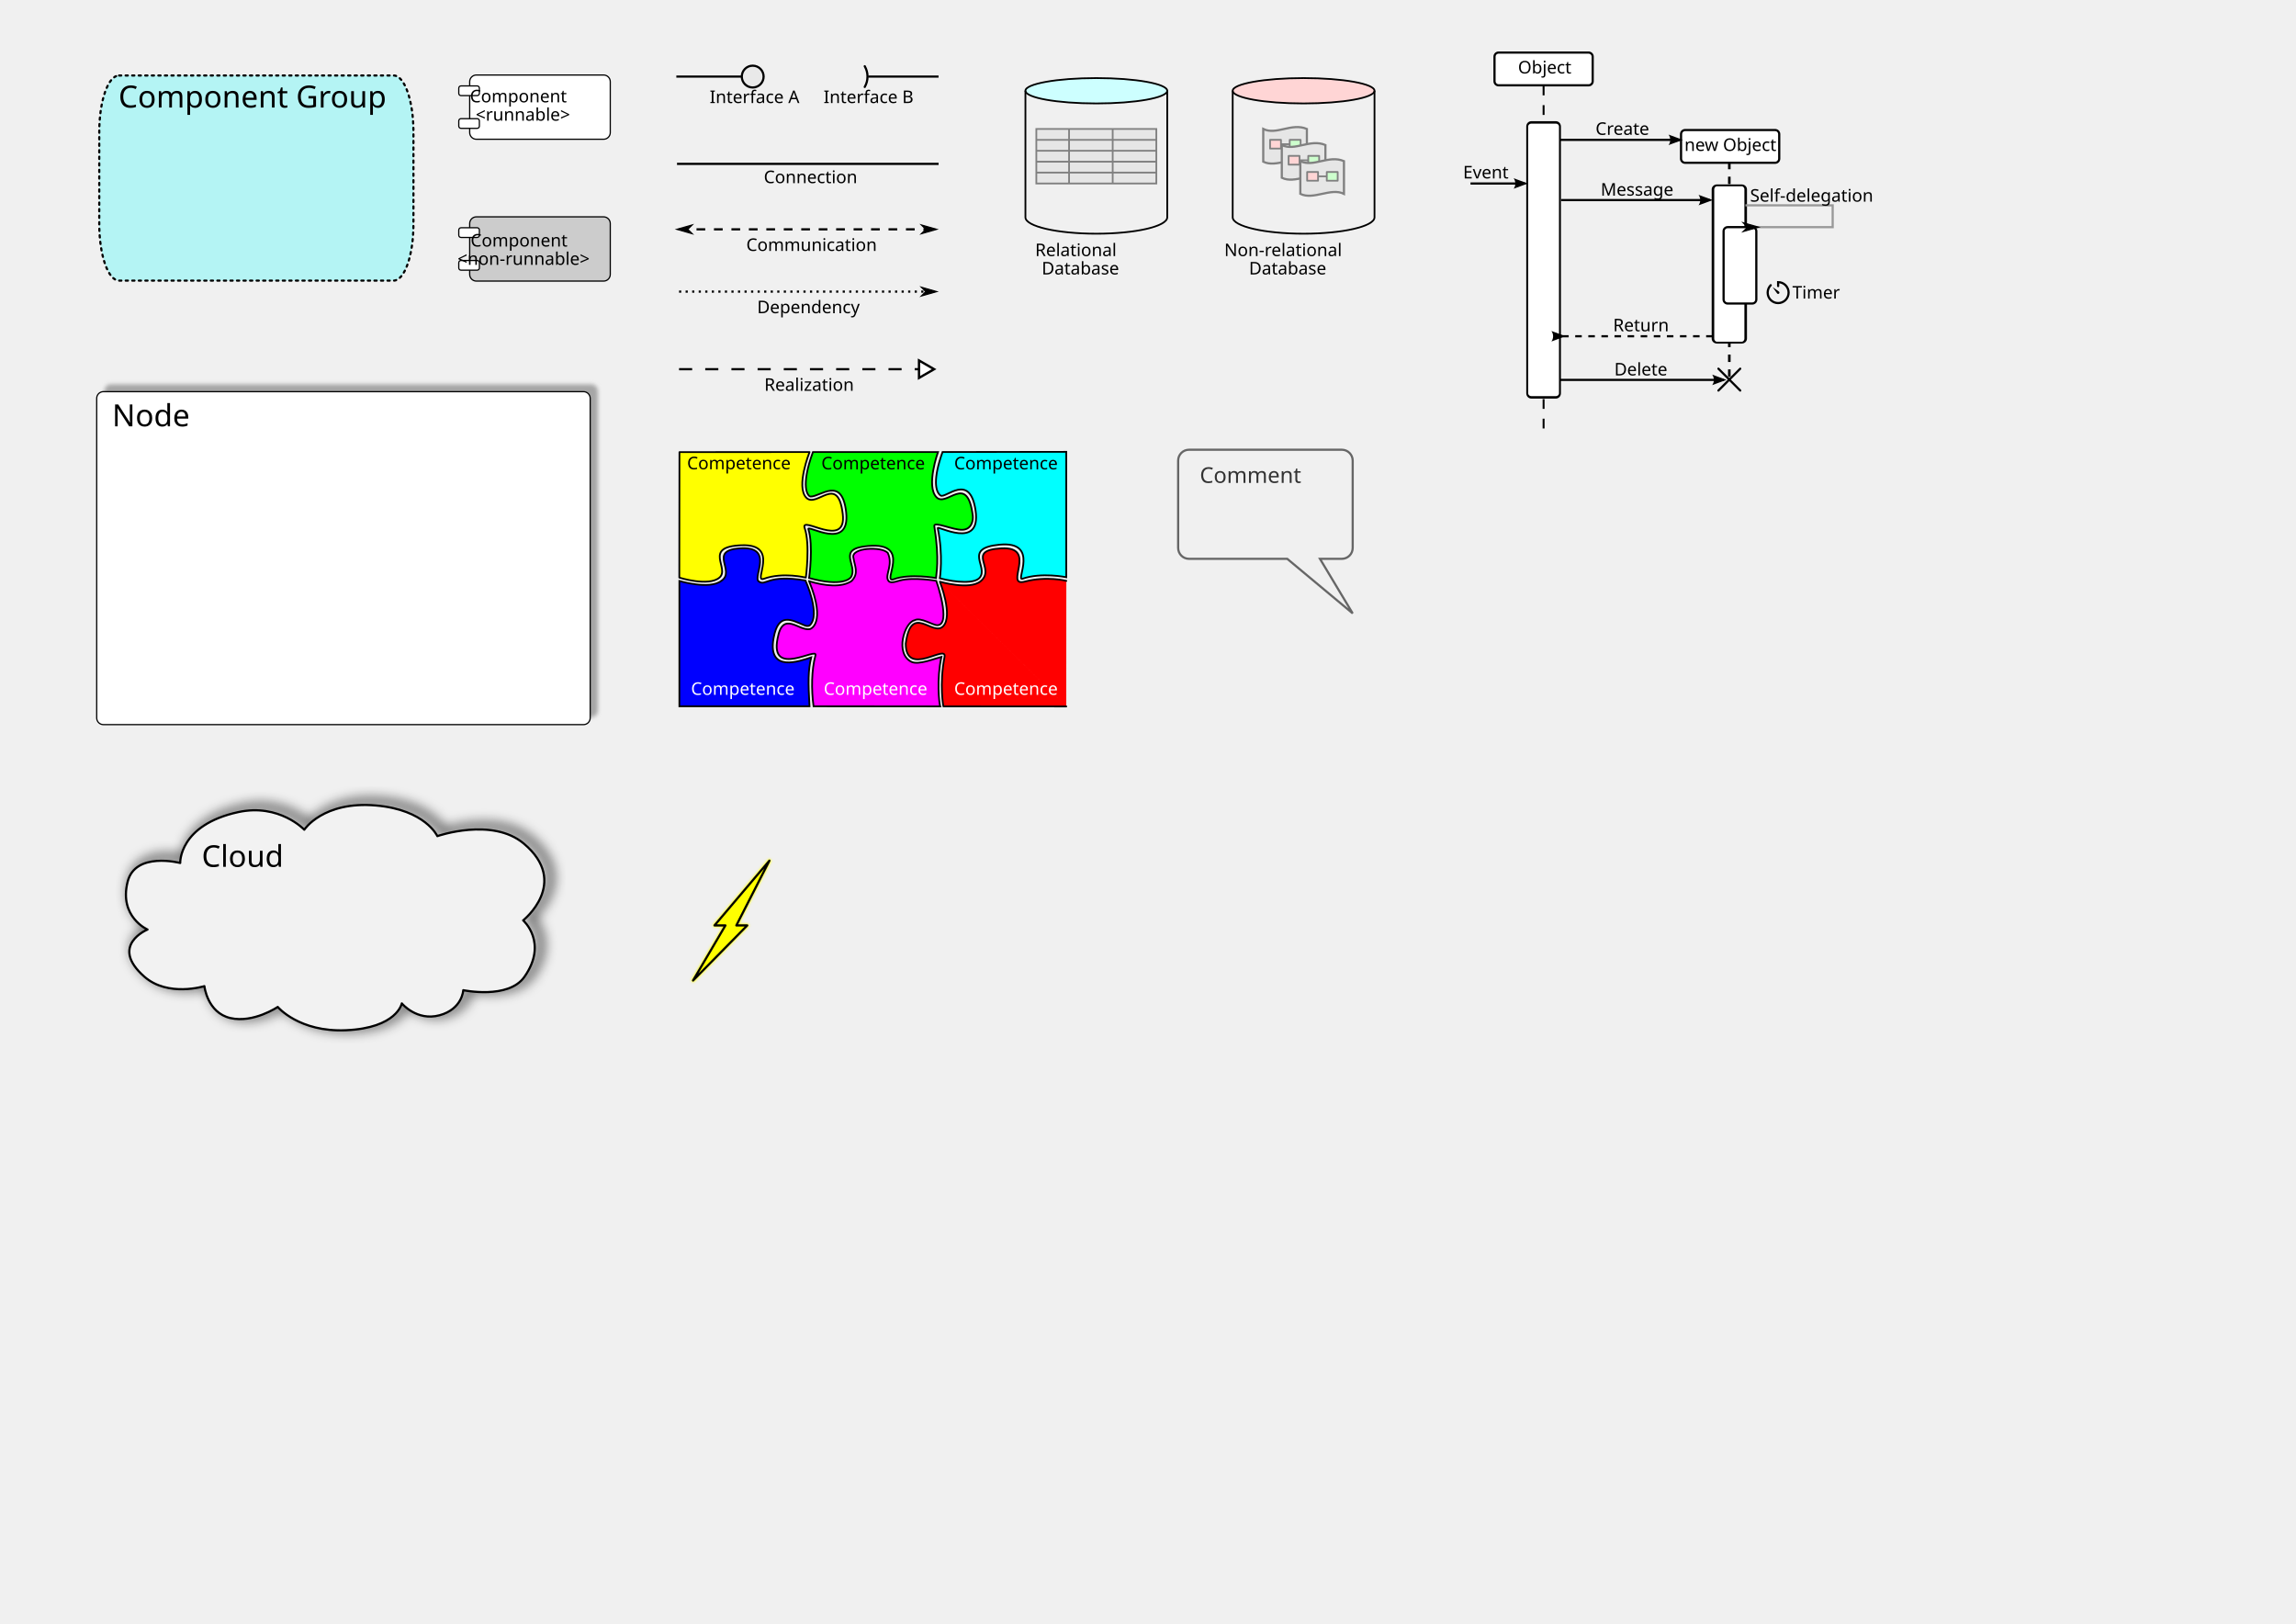
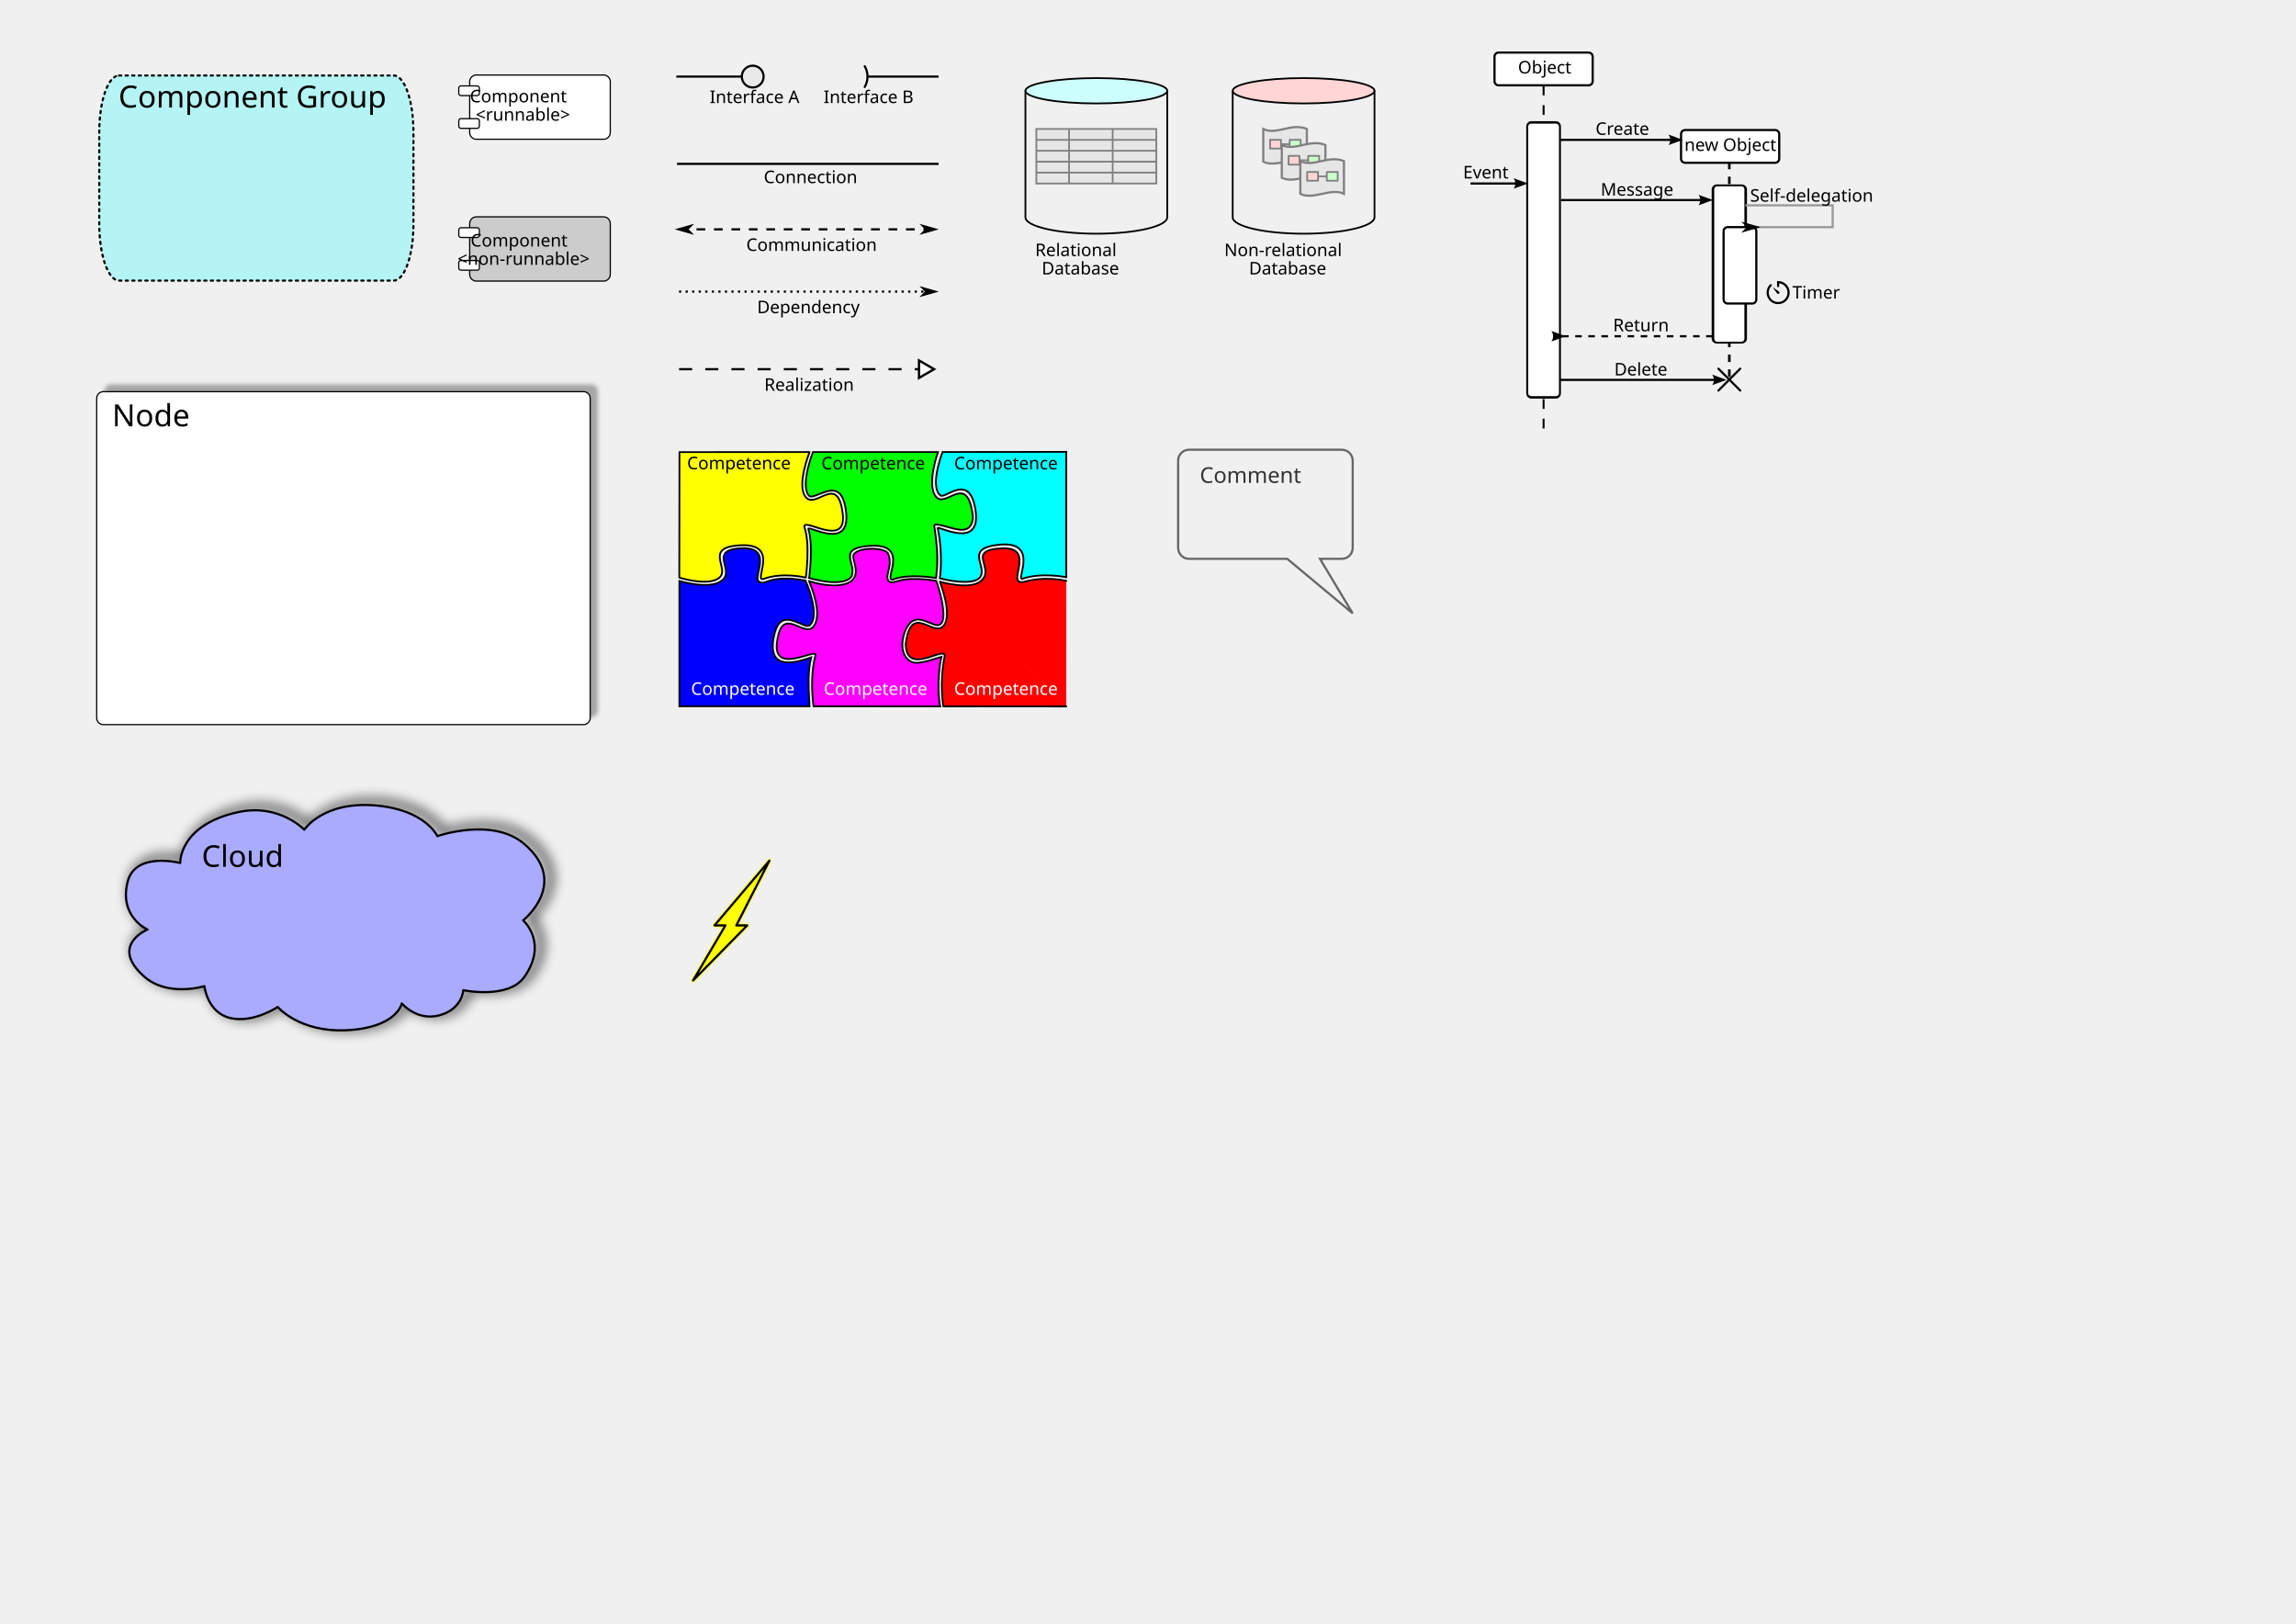
<svg xmlns="http://www.w3.org/2000/svg" width="1052.362" height="744.094" id="svg2" version="1.1">
  <defs id="defs4">
    <marker orient="auto" refY="0.0" refX="0.0" id="EmptyTriangleOutL" style="overflow:visible">
      <path id="path4301" d="M 5.77,0.0 L -2.88,5.0 L -2.88,-5.0 L 5.77,0.0 z " style="fill-rule:evenodd;fill:#FFFFFF;stroke:#000000;stroke-width:1.0pt" transform="scale(0.8) translate(-6,0)" />
    </marker>
    <marker orient="auto" refY="0.0" refX="0.0" id="Arrow2Mstart" style="overflow:visible">
      <path id="path4117" style="fill-rule:evenodd;stroke-width:0.625;stroke-linejoin:round" d="M 8.719,4.034 L -2.207,0.016 L 8.719,-4.002 C 6.973,-1.63 6.983,1.616 8.719,4.034 z " transform="scale(0.6) translate(0,0)" />
    </marker>
    <marker orient="auto" refY="0.0" refX="0.0" id="Arrow2Lstart" style="overflow:visible">
      <path id="path4111" style="fill-rule:evenodd;stroke-width:0.625;stroke-linejoin:round" d="M 8.719,4.034 L -2.207,0.016 L 8.719,-4.002 C 6.973,-1.63 6.983,1.616 8.719,4.034 z " transform="scale(1.1) translate(1,0)" />
    </marker>
    <marker orient="auto" refY="0.0" refX="0.0" id="TriangleOutM" style="overflow:visible">
      <path id="path4238" d="M 5.77,0.0 L -2.88,5.0 L -2.88,-5.0 L 5.77,0.0 z " style="fill-rule:evenodd;stroke:#000000;stroke-width:1.0pt" transform="scale(0.4)" />
    </marker>
    <marker orient="auto" refY="0.0" refX="0.0" id="TriangleOutL" style="overflow:visible">
      <path id="path4235" d="M 5.77,0.0 L -2.88,5.0 L -2.88,-5.0 L 5.77,0.0 z " style="fill-rule:evenodd;stroke:#000000;stroke-width:1.0pt" transform="scale(0.8)" />
    </marker>
    <marker orient="auto" refY="0.0" refX="0.0" id="Arrow2Mend" style="overflow:visible;">
      <path id="path4120" style="fill-rule:evenodd;stroke-width:0.625;stroke-linejoin:round;" d="M 8.719,4.034 L -2.207,0.016 L 8.719,-4.002 C 6.973,-1.63 6.983,1.616 8.719,4.034 z " transform="scale(0.6) rotate(180) translate(0,0)" />
    </marker>
    <marker orient="auto" refY="0.0" refX="0.0" id="Arrow2Lend" style="overflow:visible;">
      <path id="path4114" style="fill-rule:evenodd;stroke-width:0.625;stroke-linejoin:round;" d="M 8.719,4.034 L -2.207,0.016 L 8.719,-4.002 C 6.973,-1.63 6.983,1.616 8.719,4.034 z " transform="scale(1.1) rotate(180) translate(1,0)" />
    </marker>
    <marker orient="auto" refY="0.0" refX="0.0" id="Arrow1Lend" style="overflow:visible;">
      <path id="path4096" d="M 0.0,0.0 L 5.0,-5.0 L -12.5,0.0 L 5.0,5.0 L 0.0,0.0 z " style="fill-rule:evenodd;stroke:#000000;stroke-width:1.0pt;" transform="scale(0.8) rotate(180) translate(12.5,0)" />
    </marker>
    <marker orient="auto" refY="0.0" refX="0.0" id="Arrow1Mend" style="overflow:visible;">
      <path id="path5964" d="M 0.0,0.0 L 5.0,-5.0 L -12.5,0.0 L 5.0,5.0 L 0.0,0.0 z " style="fill-rule:evenodd;stroke:#000000;stroke-width:1.0pt;" transform="scale(0.4) rotate(180) translate(10,0)" />
    </marker>
    <marker orient="auto" refY="0.0" refX="0.0" id="Arrow1Mstart" style="overflow:visible">
      <path id="path5961" d="M 0.0,0.0 L 5.0,-5.0 L -12.5,0.0 L 5.0,5.0 L 0.0,0.0 z " style="fill-rule:evenodd;stroke:#000000;stroke-width:1.0pt" transform="scale(0.4) translate(10,0)" />
    </marker>
    <filter id="filter5898">
      <feGaussianBlur stdDeviation="0.947" id="feGaussianBlur5900" />
    </filter>
    <marker orient="auto" refY="0" refX="0" id="Arrow1Mstart-1" style="overflow:visible">
      <path id="path5961-7" d="M 0,0 5,-5 -12.5,0 5,5 0,0 z" style="fill-rule:evenodd;stroke:#000000;stroke-width:1pt" transform="matrix(0.4,0,0,0.4,4,0)" />
    </marker>
    <marker orient="auto" refY="0" refX="0" id="Arrow1Mend-4" style="overflow:visible">
      <path id="path5964-0" d="M 0,0 5,-5 -12.5,0 5,5 0,0 z" style="fill-rule:evenodd;stroke:#000000;stroke-width:1pt" transform="matrix(-0.4,0,0,-0.4,-4,0)" />
    </marker>
    <marker orient="auto" refY="0" refX="0" id="Arrow2Mend-8" style="overflow:visible">
      <path id="path4120-2" style="fill-rule:evenodd;stroke-width:0.625;stroke-linejoin:round" d="M 8.719,4.034 -2.207,0.016 8.719,-4.002 c -1.745,2.372 -1.735,5.617 -6e-7,8.035 z" transform="scale(-0.6,-0.6)" />
    </marker>
    <marker orient="auto" refY="0" refX="0" id="Arrow1Mend-1" style="overflow:visible">
      <path id="path5964-7" d="M 0,0 5,-5 -12.5,0 5,5 0,0 z" style="fill-rule:evenodd;stroke:#000000;stroke-width:1pt" transform="matrix(-0.4,0,0,-0.4,-4,0)" />
    </marker>
    <filter style="color-interpolation-filters:sRGB" id="filter4610" x="-0.037" width="1.074" y="-0.069" height="1.137">
      <feGaussianBlur stdDeviation="2.951" id="feGaussianBlur4612" />
    </filter>
    <filter style="color-interpolation-filters:sRGB" id="filter4700" x="-0.046" width="1.092" y="-0.029" height="1.059">
      <feGaussianBlur stdDeviation="0.674" id="feGaussianBlur4702" />
    </filter>
  </defs>
  <g id="layer1" transform="translate(0,-308.2677)">
    <g id="g3759" transform="translate(-20,-20)">
      <rect rx="9.08" ry="25.816" y="362.862" x="65.5" height="94" width="144" id="rect2985" style="fill:#00ffff;fill-opacity:0.25;fill-rule:nonzero;stroke:#000000;stroke-width:1;stroke-linecap:round;stroke-linejoin:round;stroke-miterlimit:4;stroke-opacity:1;stroke-dasharray:1, 2;stroke-dashoffset:0" />
      <text id="text3755" y="377.555" x="74.303" style="font-size:14px;font-style:normal;font-weight:normal;line-height:125%;letter-spacing:0px;word-spacing:0px;fill:#000000;fill-opacity:1;stroke:none;font-family:Sans" xml:space="preserve">
        <tspan style="font-size:14px" y="377.555" x="74.303" id="tspan3757">Component Group</tspan>
      </text>
    </g>
    <g id="g4355">
      <g id="g4350">
        <rect style="fill:#ffffff;fill-opacity:1;fill-rule:nonzero;stroke:#000000;stroke-width:0.559;stroke-linecap:round;stroke-linejoin:round;stroke-miterlimit:4;stroke-opacity:1;stroke-dasharray:none;stroke-dashoffset:0" id="rect3764" width="64.441" height="29.441" x="215.279" y="342.642" ry="3.059" rx="3.059" />
        <rect style="fill:#ffffff;fill-opacity:1;fill-rule:nonzero;stroke:#000000;stroke-width:0.559;stroke-linecap:round;stroke-linejoin:round;stroke-miterlimit:4;stroke-opacity:1;stroke-dasharray:none;stroke-dashoffset:0" id="rect3770" width="9.441" height="4.441" x="210.279" y="347.642" ry="1.02" rx="1.02" />
        <rect style="fill:#ffffff;fill-opacity:1;fill-rule:nonzero;stroke:#000000;stroke-width:0.559;stroke-linecap:round;stroke-linejoin:round;stroke-miterlimit:4;stroke-opacity:1;stroke-dasharray:none;stroke-dashoffset:0" id="rect3770-1" width="9.441" height="4.441" x="210.279" y="362.642" ry="1.02" rx="1.02" />
      </g>
      <text id="text3766" y="355.166" x="246.943" style="font-size:8px;font-style:normal;font-weight:normal;text-align:center;line-height:105%;letter-spacing:0px;word-spacing:0px;text-anchor:middle;fill:#000000;fill-opacity:1;stroke:none;font-family:Sans" xml:space="preserve">
        <tspan y="355.166" x="246.943" id="tspan3035">Component</tspan>
        <tspan y="363.566" x="246.943" id="tspan3039">&lt;runnable&gt;</tspan>
      </text>
    </g>
    <g id="g4387">
      <g id="g4382">
        <rect rx="3.059" style="fill:#636363;fill-opacity:0.25;fill-rule:nonzero;stroke:#000000;stroke-width:0.559;stroke-linecap:round;stroke-linejoin:round;stroke-miterlimit:4;stroke-opacity:1;stroke-dasharray:none;stroke-dashoffset:0" id="rect3764-4" width="64.441" height="29.441" x="215.279" y="407.642" ry="3.059" />
        <rect rx="1.02" style="fill:#ffffff;fill-opacity:1;fill-rule:nonzero;stroke:#000000;stroke-width:0.559;stroke-linecap:round;stroke-linejoin:round;stroke-miterlimit:4;stroke-opacity:1;stroke-dasharray:none;stroke-dashoffset:0" id="rect3770-8" width="9.441" height="4.441" x="210.279" y="412.642" ry="1.02" />
        <rect rx="1.02" style="fill:#ffffff;fill-opacity:1;fill-rule:nonzero;stroke:#000000;stroke-width:0.559;stroke-linecap:round;stroke-linejoin:round;stroke-miterlimit:4;stroke-opacity:1;stroke-dasharray:none;stroke-dashoffset:0" id="rect3770-1-8" width="9.441" height="4.441" x="210.279" y="427.642" ry="1.02" />
      </g>
      <text id="text3766-4" y="421.243" x="247.265" style="font-size:8px;font-style:normal;font-weight:normal;text-align:center;line-height:105%;letter-spacing:0px;word-spacing:0px;text-anchor:middle;fill:#000000;fill-opacity:1;stroke:none;font-family:Sans" xml:space="preserve">
        <tspan y="421.243" x="247.265" id="tspan3768-0">Component</tspan>
        <tspan y="429.643" x="247.265" id="tspan5782">&lt;non-runnable&gt;</tspan>
      </text>
    </g>
    <g id="g5906">
      <rect style="fill:#a6a6a6;fill-opacity:1;stroke:none;stroke-width:0.559;stroke-linecap:round;stroke-linejoin:round;stroke-miterlimit:4;stroke-opacity:1;stroke-dasharray:none;stroke-dashoffset:0;filter:url(#filter5898)" id="use5821-1" width="226.19" height="152.589" x="47.84" y="484.379" ry="3.059" />
      <rect style="fill:#ffffff;stroke:#000000;stroke-width:0.559;stroke-linecap:round;stroke-linejoin:round;stroke-miterlimit:4;stroke-opacity:1;stroke-dasharray:none;stroke-dashoffset:0;fill-opacity:1" id="use5821" width="226.19" height="152.589" x="44.323" y="487.75" ry="3.059" />
      <text id="text5902" y="503.629" x="51.396" style="font-size:14px;font-style:normal;font-weight:normal;line-height:125%;letter-spacing:0px;word-spacing:0px;fill:#000000;fill-opacity:1;stroke:none;font-family:Sans" xml:space="preserve">
        <tspan y="503.629" x="51.396" id="tspan5904">Node</tspan>
      </text>
    </g>
    <g id="g7616" transform="translate(0,-14)">
      <path style="fill:none;stroke:#000000;stroke-width:1px;stroke-linecap:butt;stroke-linejoin:miter;stroke-opacity:1" d="m 310.299,397.362 c 119.901,0 119.901,0 119.901,0" id="path5938" />
      <text xml:space="preserve" style="font-size:8px;font-style:normal;font-weight:normal;line-height:125%;letter-spacing:0px;word-spacing:0px;fill:#000000;fill-opacity:1;stroke:none;font-family:Sans" x="350.078" y="406.195" id="text5940">
        <tspan id="tspan5942" x="350.078" y="406.195">Connection</tspan>
      </text>
    </g>
    <g id="g7621" transform="translate(0,-14)">
      <path style="fill:none;stroke:#000000;stroke-width:1;stroke-linecap:butt;stroke-linejoin:miter;stroke-miterlimit:4;stroke-opacity:1;stroke-dasharray:4, 4;stroke-dashoffset:0;marker-start:url(#Arrow1Mstart);marker-end:url(#Arrow1Mend)" d="m 311.245,427.362 c 117.081,0 117.081,0 117.081,0" id="path5949" />
      <text xml:space="preserve" style="font-size:8px;font-style:normal;font-weight:normal;line-height:125%;letter-spacing:0px;word-spacing:0px;fill:#000000;fill-opacity:1;stroke:none;font-family:Sans" x="342.051" y="437.265" id="text6581">
        <tspan id="tspan6583" x="342.051" y="437.265">Communication</tspan>
      </text>
    </g>
    <g id="g7669" transform="translate(0,-14)">
      <g id="g5932" transform="translate(-5.06604,0.710269)">
        <text xml:space="preserve" style="font-size:8px;font-style:normal;font-weight:normal;line-height:125%;letter-spacing:0px;word-spacing:0px;fill:#000000;fill-opacity:1;stroke:none;font-family:Sans" x="330.339" y="368.787" id="text5920">
          <tspan id="tspan5922" x="330.339" y="368.787">Interface A</tspan>
        </text>
      </g>
      <path transform="translate(0,308.2677)" id="path7665" d="m 310,49.094 c 30,0 30,0 30,0" style="fill:none;stroke:#000000;stroke-width:1px;stroke-linecap:butt;stroke-linejoin:miter;stroke-opacity:1" />
      <path transform="translate(0,308.2677)" d="m 350,49.094 a 5,5 0 0 1 -5,5 5,5 0 0 1 -5,-5 5,5 0 0 1 5,-5 5,5 0 0 1 5,5 z" id="path7667" style="fill:#e9e9e9;fill-opacity:1;fill-rule:nonzero;stroke:#000000;stroke-width:1;stroke-linecap:round;stroke-linejoin:round;stroke-miterlimit:4;stroke-opacity:1;stroke-dasharray:none;stroke-dashoffset:0" />
    </g>
    <g transform="translate(0,14.53891)" id="g7621-9">
      <path style="fill:none;stroke:#000000;stroke-width:1;stroke-linecap:butt;stroke-linejoin:miter;stroke-miterlimit:4;stroke-opacity:1;stroke-dasharray:1, 2;stroke-dashoffset:0;marker-start:none;marker-end:url(#Arrow1Mend)" d="m 311.245,427.362 c 117.081,0 117.081,0 117.081,0" id="path5949-4" />
      <text xml:space="preserve" style="font-size:8px;font-style:normal;font-weight:normal;line-height:125%;letter-spacing:0px;word-spacing:0px;fill:#000000;fill-opacity:1;stroke:none;font-family:Sans" x="347.036" y="437.265" id="text6581-8">
        <tspan id="tspan6583-8" x="347.036" y="437.265">Dependency</tspan>
      </text>
    </g>
    <g id="g4294" transform="translate(0,-14)">
      <text id="text5920-6" y="369.498" x="377.478" style="font-size:8px;font-style:normal;font-weight:normal;line-height:125%;letter-spacing:0px;word-spacing:0px;fill:#000000;fill-opacity:1;stroke:none;font-family:Sans" xml:space="preserve">
        <tspan y="369.498" x="377.478" id="tspan5922-6">Interface B</tspan>
      </text>
      <g transform="translate(0.94069,2.78248)" id="g4246">
        <path id="path7665-2" d="m 396.945,354.58 c 32.294,0 32.294,0 32.294,0" style="fill:none;stroke:#000000;stroke-width:1px;stroke-linecap:butt;stroke-linejoin:miter;stroke-opacity:1" />
        <path style="fill:none;stroke:#000000;stroke-width:1.316;stroke-linecap:round;stroke-linejoin:round;stroke-miterlimit:4;stroke-opacity:1;stroke-dasharray:none;stroke-dashoffset:0" id="path4240" d="m 436.675,42.844 a 12.5,12.5 0 0 1 0,-12.5" transform="matrix(-0.76,0,0,0.7600001,727.2815,326.7679)" />
      </g>
    </g>
    <g id="g3054" style="fill:#ffff00" transform="translate(-0.1029548,0)">
      <path id="rect3058" d="m 311.528,515.458 59.629,-0.032 c 0,0 -6.337,15.857 -1.523,20.902 4.815,5.046 14.482,-11.245 16.732,7.442 2.014,16.568 -19.627,0.289 -17.446,6.495 2.593,7.382 0.536,22.702 0.536,22.702 0,0 -10.453,-2.628 -19.239,0.536 -5.4,1.944 7.869,-16.024 -10.185,-15.367 -18.054,0.657 -5.178,10.577 -10.185,14.831 -5.007,4.253 -18.384,0 -18.384,0 z" style="fill:#ffff00;stroke:#000000;stroke-width:0.8;stroke-linecap:round;stroke-linejoin:round;stroke-miterlimit:4;stroke-opacity:1;stroke-dashoffset:0" />
      <text id="text4084" y="523.323" x="315.024" style="font-size:8px;font-style:normal;font-weight:normal;line-height:125%;letter-spacing:0px;word-spacing:0px;fill:#000000;fill-opacity:1;stroke:none;font-family:Sans" xml:space="preserve">
        <tspan y="523.323" x="315.024" id="tspan4086">Competence</tspan>
      </text>
    </g>
    <g id="g3160" style="fill:#ff0000" transform="translate(0,0.0584222)">
      <path d="m 430.792,574.785 c 0,0 13.57,3.965 18.656,-0.194 7.316,-5.982 -7.227,-14.125 9.427,-15.083 17.249,-0.993 0.926,17.861 10.885,15.223 10.051,-2.662 18.99,-0.315 18.99,-0.315 -0.049,57.547 -0.044,57.522 -0.044,57.522 m -57.921,-57.165 c 0,0 6.247,15.806 1.432,20.516 -4.815,4.71 -14.566,-10.91 -17.067,7.862 0,15.729 18.963,-0.076 17.782,6.076 -2.46,12.82 -0.536,22.702 -0.536,22.702 l 56.333,0.025" style="fill:#ff0000;stroke:#000000;stroke-width:0.8;stroke-linecap:round;stroke-linejoin:round;stroke-miterlimit:4;stroke-opacity:1;stroke-dashoffset:0" id="rect3058-0-8-4-5-1" />
      <text xml:space="preserve" style="font-size:8px;font-style:normal;font-weight:normal;line-height:125%;letter-spacing:0px;word-spacing:0px;fill:#ffffff;fill-opacity:1;stroke:none;font-family:Sans" x="437.328" y="626.638" id="text4084-9">
        <tspan id="tspan4086-4" x="437.328" y="626.638">Competence</tspan>
      </text>
    </g>
    <g id="g3954">
      <path d="m 370.874,574.637 c 7.985,19.612 0.457,21.887 0.457,21.887 -4.977,1.307 -12.55,-8.879 -14.932,4.366 -3.673,18.231 18.661,3.522 17.361,7.738 -1.804,6.677 -1.932,15.553 -0.87,23.322 l 58.026,0.035 c -0.464,-1.515 -1.707,-12.315 0.571,-22.69 -2.965,0.727 -10.453,3.872 -13.741,2.271 -7.647,-3.725 -3.244,-17.973 1.337,-19.019 2.855,-1.671 8.498,2.357 10.662,2.221 6.369,-0.399 -0.605,-20.308 -0.605,-20.308 0,0 -10.346,-1.862 -16.678,-0.164 -2.357,0.632 -4.725,1.617 -5.54,-0.329 -1.117,-2.667 2.491,-6.928 -0.016,-12.334 -2.876,-3.086 -17.126,-2.421 -15.727,2.306 0.559,3.745 2.618,7.049 -0.884,10.618 -4.531,3.028 -12.153,2.259 -19.421,0.079 z" style="fill:#ff00ff;stroke:#000000;stroke-width:0.8;stroke-linecap:butt;stroke-linejoin:miter;stroke-miterlimit:4;stroke-opacity:1;stroke-dasharray:none" id="path3956" />
      <text id="text4084-9-1" y="626.705" x="377.542" style="font-size:8px;font-style:normal;font-weight:normal;line-height:125%;letter-spacing:0px;word-spacing:0px;fill:#ffffff;fill-opacity:1;stroke:none;font-family:Sans" xml:space="preserve">
        <tspan y="626.705" x="377.542" id="tspan4086-4-7">Competence</tspan>
      </text>
    </g>
    <g id="g3949">
      <path transform="translate(0,308.2677)" id="path3898" d="m 311.392,266.254 c 0,57.429 0,57.429 0,57.429 l 59.642,0 c -0.641,-11.009 -0.686,-16.477 0.788,-22.434 -5.085,1.667 -20.149,7.342 -17.258,-8.813 2.17,-12.129 8.343,-8.237 13.992,-5.943 0.569,0.231 1.604,0.68 2.578,0.103 5.194,-4.862 -1.96,-20.579 -1.96,-20.579 -17.708,-2.988 -18.034,2.838 -21.422,0.44 -2.893,-2.047 7.54,-16.487 -8.978,-15.139 -14.304,1.102 -1.348,10.417 -8.161,14.878 -5.41,4.177 -19.22,0.059 -19.22,0.059 z" style="fill:#0000ff;stroke:#000000;stroke-width:0.8;stroke-linecap:butt;stroke-linejoin:miter;stroke-miterlimit:4;stroke-opacity:1;stroke-dasharray:none" />
      <text id="text4084-9-1-4" y="626.705" x="316.72" style="font-size:8px;font-style:normal;font-weight:normal;line-height:125%;letter-spacing:0px;word-spacing:0px;fill:#ffffff;fill-opacity:1;stroke:none;font-family:Sans" xml:space="preserve">
        <tspan y="626.705" x="316.72" id="tspan4086-4-7-0">Competence</tspan>
      </text>
    </g>
    <g id="g3944" transform="translate(0,0.04094)">
      <path transform="translate(0,308.2677)" id="path3921" d="m 372.612,207.117 c -5.843,15.972 -2.366,20.32 -1.087,20.383 4.368,0.216 14.482,-9.796 16.319,7.301 1.936,18.021 -18.073,5.32 -17.351,7.631 2.446,7.452 0.357,22.409 0.357,22.409 l 0,0 0,0 c 15.233,4.243 18.846,0.179 19.214,-0.439 3.318,-5.581 -7.094,-12.905 7.72,-14.239 21.074,-1.898 5.738,17.478 11.932,15.209 7.355,-2.693 19.279,-0.531 19.279,-0.531 0.036,-1.668 1.744,-8.025 -0.761,-23.741 -0.405,-2.543 8.668,1.927 13.078,1.633 4.218,-0.281 4.787,-4.555 4.54,-6.505 -2.519,-19.915 -11.966,-3.518 -16.642,-8.41 -4.876,-5.101 0.708,-20.702 0.708,-20.702 z" style="fill:#00ff00;stroke:#000000;stroke-width:0.8;stroke-linecap:butt;stroke-linejoin:miter;stroke-miterlimit:4;stroke-opacity:1;stroke-dasharray:none" />
      <text xml:space="preserve" style="font-size:8px;font-style:normal;font-weight:normal;line-height:125%;letter-spacing:0px;word-spacing:0px;fill:#000000;fill-opacity:1;stroke:none;font-family:Sans" x="376.454" y="523.323" id="text4084-94">
        <tspan id="tspan4086-8" x="376.454" y="523.323">Competence</tspan>
      </text>
    </g>
    <g id="g3881">
      <path id="path3066" d="m 432.009,515.416 c -4.441,12.411 -3.301,18.194 -0.917,19.917 2.289,1.654 13.424,-10.858 16.056,6.83 2.747,18.466 -17.651,6.652 -17.335,8.156 2.634,12.55 0.962,22.957 0.962,22.957 7.696,2.032 15.969,2.476 18.271,-0.285 4.168,-4.999 -7.89,-13.499 9.112,-15.121 18.578,-1.772 7.173,16.776 10.477,15.617 8.706,-3.052 20.081,-0.705 20.081,-0.705 0,-57.036 0,-57.448 0,-57.448 z" style="fill:#00ffff;stroke:#000000;stroke-width:0.8;stroke-linecap:butt;stroke-linejoin:miter;stroke-miterlimit:4;stroke-opacity:1;stroke-dasharray:none;fill-opacity:1" />
      <text id="text4084-94-1" y="523.364" x="437.328" style="font-size:8px;font-style:normal;font-weight:normal;line-height:125%;letter-spacing:0px;word-spacing:0px;fill:#000000;fill-opacity:1;stroke:none;font-family:Sans" xml:space="preserve">
        <tspan y="523.364" x="437.328" id="tspan4086-8-7">Competence</tspan>
      </text>
    </g>
    <g id="g4058">
      <g id="g4033">
        <path style="fill:#cdffff;fill-opacity:1;fill-rule:nonzero;stroke:#000000;stroke-width:0.8;stroke-linecap:round;stroke-linejoin:round;stroke-miterlimit:4;stroke-opacity:1;stroke-dasharray:none;stroke-dashoffset:0" id="path4002" d="M 535,41.594 A 32.5,5.811 0 0 1 502.5,47.405 32.5,5.811 0 0 1 470,41.594 32.5,5.811 0 0 1 502.5,35.784 32.5,5.811 0 0 1 535,41.594 Z" transform="translate(0,308.2677)" />
        <path id="path4029" transform="translate(0,308.2677)" style="fill:none;stroke:#000000;stroke-width:0.8;stroke-linecap:butt;stroke-linejoin:miter;stroke-opacity:1;stroke-miterlimit:4;stroke-dasharray:none" d="m 470,99.594 c 0,-58 0,-58 0,-58 m 65,58 c 0,-58 0,-58 0,-58 m 0,58 c 0,4.142 -14.551,7.5 -32.5,7.5 -17.949,0 -32.5,-3.358 -32.5,-7.5 0,0 0,0 0,0" />
      </g>
      <path d="m 510,59.094 c 0,25 0,25 0,25 m -20,-25 c 0,25 0,25 0,25 m -15,-5 c 55,0 55,0 55,0 m -55,-5 c 55,0 55,0 55,0 m -55,-5 c 55,0 55,0 55,0 m -55,-5 c 55,0 55,0 55,0 m 0,-5 c 0,0 0,0 -55,0 0,25 0,25 0,25 55,0 55,0 55,0 z" style="fill:#e6e6e6;stroke:#808080;stroke-width:0.8;stroke-linecap:butt;stroke-linejoin:miter;stroke-opacity:1;stroke-miterlimit:4;stroke-dasharray:none;stroke-dashoffset:0" transform="translate(0,308.2677)" id="path4049" />
      <text id="text4052" y="425.641" x="502.469" style="font-size:8px;font-style:normal;font-weight:normal;text-align:center;line-height:105%;letter-spacing:0px;word-spacing:0px;text-anchor:middle;fill:#000000;fill-opacity:1;stroke:none;font-family:Sans" xml:space="preserve">
        <tspan y="425.641" x="502.469" id="tspan4054">Relational</tspan>
        <tspan id="tspan4056" y="434.041" x="502.469">Database</tspan>
      </text>
    </g>
    <g id="g4349">
      <text id="text4052-2" y="425.641" x="597.469" style="font-size:8px;font-style:normal;font-weight:normal;text-align:center;line-height:105%;letter-spacing:0px;word-spacing:0px;text-anchor:middle;fill:#000000;fill-opacity:1;stroke:none;font-family:Sans" xml:space="preserve">
        <tspan y="425.641" x="597.469" id="tspan4054-4">Non-relational</tspan>
        <tspan id="tspan4056-5" y="434.041" x="597.469">Database</tspan>
      </text>
      <g id="g4329">
        <path style="fill:#ffd5d5;fill-opacity:1;fill-rule:nonzero;stroke:#000000;stroke-width:0.8;stroke-linecap:round;stroke-linejoin:round;stroke-miterlimit:4;stroke-opacity:1;stroke-dasharray:none;stroke-dashoffset:0" id="path4002-4" d="M 535,41.594 A 32.5,5.811 0 0 1 502.5,47.405 32.5,5.811 0 0 1 470,41.594 32.5,5.811 0 0 1 502.5,35.784 32.5,5.811 0 0 1 535,41.594 Z" transform="translate(95,308.2677)" />
        <path id="path4029-8" style="fill:none;stroke:#000000;stroke-width:0.8;stroke-linecap:butt;stroke-linejoin:miter;stroke-miterlimit:4;stroke-opacity:1;stroke-dasharray:none" d="m 565,407.862 c 0,-58 0,-58 0,-58 m 65,58 c 0,-58 0,-58 0,-58 m 0,58 c 0,4.142 -14.551,7.5 -32.5,7.5 -17.949,0 -32.5,-3.358 -32.5,-7.5 0,0 0,0 0,0" />
        <g id="g4184" transform="translate(9.00373,0)">
          <g id="g4133">
            <path style="fill:#e6e6e6;fill-opacity:1;stroke:#808080;stroke-width:1px;stroke-linecap:butt;stroke-linejoin:miter;stroke-opacity:1" d="m 570,59.094 c 0,15 0,15 0,15 6,3 14,-3 20,0 0,-15 0,-15 0,-15 -7,-3 -14,3 -20,0 z" id="path4106" transform="translate(0,308.2677)" />
            <rect style="fill:#ffd5d5;fill-opacity:1;fill-rule:nonzero;stroke:#808080;stroke-width:0.8;stroke-linecap:round;stroke-linejoin:round;stroke-miterlimit:4;stroke-opacity:1;stroke-dasharray:none;stroke-dashoffset:0" id="rect4108" width="5" height="4" x="573.128" y="372.343" />
            <path style="fill:#808080;stroke:#808080;stroke-width:0.8;stroke-linecap:butt;stroke-linejoin:miter;stroke-miterlimit:4;stroke-opacity:1;stroke-dasharray:none" d="m 578.174,374.343 c 3.279,0 3.279,0 3.279,0 l 0,0 C 582,374.362 582,374.362 582,374.362" id="path4113" />
            <rect style="fill:#cdffcd;fill-opacity:1;fill-rule:nonzero;stroke:#808080;stroke-width:0.8;stroke-linecap:round;stroke-linejoin:round;stroke-miterlimit:4;stroke-opacity:1;stroke-dasharray:none;stroke-dashoffset:0" id="rect4108-5" width="5" height="4" x="582.128" y="372.343" />
          </g>
          <g id="g4133-1" transform="translate(8.5,7.366025)">
            <path style="fill:#e6e6e6;fill-opacity:1;stroke:#808080;stroke-width:1px;stroke-linecap:butt;stroke-linejoin:miter;stroke-opacity:1" d="m 570,59.094 c 0,15 0,15 0,15 6,3 14,-3 20,0 0,-15 0,-15 0,-15 -7,-3 -14,3 -20,0 z" id="path4106-7" transform="translate(0,308.2677)" />
            <rect style="fill:#ffd5d5;fill-opacity:1;fill-rule:nonzero;stroke:#808080;stroke-width:0.8;stroke-linecap:round;stroke-linejoin:round;stroke-miterlimit:4;stroke-opacity:1;stroke-dasharray:none;stroke-dashoffset:0" id="rect4108-1" width="5" height="4" x="573.128" y="372.343" />
            <path style="fill:#808080;stroke:#808080;stroke-width:0.8;stroke-linecap:butt;stroke-linejoin:miter;stroke-miterlimit:4;stroke-opacity:1;stroke-dasharray:none" d="m 578.174,374.343 c 3.279,0 3.279,0 3.279,0 l 0,0 C 582,374.362 582,374.362 582,374.362" id="path4113-1" />
            <rect style="fill:#cdffcd;fill-opacity:1;fill-rule:nonzero;stroke:#808080;stroke-width:0.8;stroke-linecap:round;stroke-linejoin:round;stroke-miterlimit:4;stroke-opacity:1;stroke-dasharray:none;stroke-dashoffset:0" id="rect4108-5-5" width="5" height="4" x="582.128" y="372.343" />
          </g>
          <g id="g4133-2" transform="translate(19.5,14.63397)">
            <path style="fill:#e6e6e6;fill-opacity:1;stroke:#808080;stroke-width:1px;stroke-linecap:butt;stroke-linejoin:miter;stroke-opacity:1" d="m 567.493,367.471 c 0,15 0,15 0,15 6,3 14,-3 20,0 0,-15 0,-15 0,-15 -7,-3 -14,3 -20,0 z" id="path4106-76" />
            <rect style="fill:#ffd5d5;fill-opacity:1;fill-rule:nonzero;stroke:#808080;stroke-width:0.8;stroke-linecap:round;stroke-linejoin:round;stroke-miterlimit:4;stroke-opacity:1;stroke-dasharray:none;stroke-dashoffset:0" id="rect4108-14" width="5" height="4" x="570.621" y="372.452" />
            <path style="fill:#808080;stroke:#808080;stroke-width:0.8;stroke-linecap:butt;stroke-linejoin:miter;stroke-miterlimit:4;stroke-opacity:1;stroke-dasharray:none" d="m 575.667,374.452 c 3.279,0 3.279,0 3.279,0 l 0,0 c 0.547,0.019 0.547,0.019 0.547,0.019" id="path4113-2" />
            <rect style="fill:#cdffcd;fill-opacity:1;fill-rule:nonzero;stroke:#808080;stroke-width:0.8;stroke-linecap:round;stroke-linejoin:round;stroke-miterlimit:4;stroke-opacity:1;stroke-dasharray:none;stroke-dashoffset:0" id="rect4108-5-3" width="5" height="4" x="579.621" y="372.452" />
          </g>
        </g>
      </g>
    </g>
    <g id="g5347">
      <rect ry="1.869" transform="translate(0,308.2677)" y="24.094" x="685" height="15" width="45" id="rect3097" style="fill:#ffffff;fill-rule:evenodd;stroke:#000000;stroke-width:1px;stroke-linecap:butt;stroke-linejoin:miter;stroke-opacity:1" />
      <text id="text3099" y="341.934" x="695.771" style="font-size:8px;font-style:normal;font-weight:normal;line-height:125%;letter-spacing:0px;word-spacing:0px;fill:#000000;fill-opacity:1;stroke:none;font-family:Sans" xml:space="preserve">
        <tspan y="341.934" x="695.771" id="tspan3101">Object</tspan>
      </text>
    </g>
    <g id="g5381" transform="matrix(1,0,0,1.259953,0,-90.1924)">
      <path transform="translate(0,308.2677)" id="path3103" d="m 707.5,39.094 c 0,124.924 0,124.924 0,124.924" style="fill:none;stroke:#000000;stroke-width:0.891;stroke-linecap:butt;stroke-linejoin:miter;stroke-miterlimit:4;stroke-opacity:1;stroke-dasharray:3.564, 3.564;stroke-dashoffset:0" />
      <rect ry="1.484" y="360.775" x="700" height="100" width="15" id="rect3897" style="fill:#ffffff;stroke:#000000;stroke-width:0.891;stroke-miterlimit:4;stroke-dasharray:none;stroke-dashoffset:0" rx="1.869" />
    </g>
    <g transform="translate(82.21191,35.5)" id="g5347-7">
      <rect ry="1.869" y="332.362" x="688.288" height="15" width="45" id="rect3097-4" style="fill:#ffffff;fill-rule:evenodd;stroke:#000000;stroke-width:1px;stroke-linecap:butt;stroke-linejoin:miter;stroke-opacity:1" />
      <text id="text3099-0" y="341.934" x="689.831" style="font-size:8px;font-style:normal;font-weight:normal;line-height:125%;letter-spacing:0px;word-spacing:0px;fill:#000000;fill-opacity:1;stroke:none;font-family:Sans" xml:space="preserve">
        <tspan y="341.934" x="689.831" id="tspan3101-9">new Object</tspan>
      </text>
    </g>
    <g id="g5419">
      <g id="g5381-4" transform="matrix(1,0,0,0.7209037,85.12773,131.9764)">
        <path style="fill:none;stroke:#000000;stroke-width:1.178;stroke-linecap:butt;stroke-linejoin:miter;stroke-miterlimit:4;stroke-opacity:1;stroke-dasharray:4.711, 4.711;stroke-dashoffset:0" d="m 707.5,347.432 c 0,137.736 0,137.736 0,137.736" id="path3103-8" />
        <rect style="fill:#ffffff;stroke:#000000;stroke-width:1.178;stroke-miterlimit:4;stroke-dasharray:none;stroke-dashoffset:0" id="rect3897-8" width="15" height="100" x="700" y="362.362" ry="2.593" rx="1.869" />
      </g>
      <g transform="translate(2.62773,-9.686938)" id="g5415">
        <path style="fill:none;stroke:#000000;stroke-width:1px;stroke-linecap:round;stroke-linejoin:miter;stroke-opacity:1" d="m 785,496.932 c 10,-10.02 10,-10.02 10,-10.02" id="path5411" />
        <path style="fill:none;stroke:#000000;stroke-width:1px;stroke-linecap:round;stroke-linejoin:miter;stroke-opacity:1" d="m 785,486.912 c 10,10.02 10,10.02 10,10.02" id="path5413" />
      </g>
    </g>
    <g id="g6231">
      <rect ry="1.869" transform="translate(0,308.2677)" y="104.094" x="790" height="35" width="15" id="rect5409" style="fill:#ffffff;stroke:#000000;stroke-width:1;stroke-miterlimit:4;stroke-dasharray:none;stroke-dashoffset:0" />
      <path transform="translate(0,308.2677)" id="path5427" d="m 800,94.094 40,0 0,10 -35,0 0,0" style="fill:none;stroke:#999999;stroke-width:1px;stroke-linecap:butt;stroke-linejoin:miter;stroke-opacity:1;marker-end:url(#Arrow1Mstart-1);fill-opacity:1" />
      <text id="text6227" y="400.679" x="802.133" style="font-size:8px;font-style:normal;font-weight:normal;line-height:125%;letter-spacing:0px;word-spacing:0px;fill:#000000;fill-opacity:1;stroke:none;font-family:Sans" xml:space="preserve">
        <tspan y="400.679" x="802.133" id="tspan6229">Self-delegation</tspan>
      </text>
    </g>
    <g id="g7049">
      <path transform="translate(0,308.2677)" id="path6441" d="m 715,64.094 55,0" style="fill:none;stroke:#000000;stroke-width:1px;stroke-linecap:butt;stroke-linejoin:miter;stroke-opacity:1;marker-end:url(#Arrow2Mend)" />
      <text id="text7045" y="370.069" x="731.305" style="font-size:8px;font-style:normal;font-weight:normal;line-height:125%;letter-spacing:0px;word-spacing:0px;fill:#000000;fill-opacity:1;stroke:none;font-family:Sans" xml:space="preserve">
        <tspan y="370.069" x="731.305" id="tspan7047">Create</tspan>
      </text>
    </g>
    <g id="g7058">
      <path transform="translate(0,308.2677)" id="path6643" d="m 715,174.094 75,0 0,0" style="fill:none;stroke:#000000;stroke-width:1px;stroke-linecap:butt;stroke-linejoin:miter;stroke-opacity:1;marker-end:url(#Arrow2Mend)" />
      <text id="text7054" y="480.324" x="739.911" style="font-size:8px;font-style:normal;font-weight:normal;line-height:125%;letter-spacing:0px;word-spacing:0px;fill:#000000;fill-opacity:1;stroke:none;font-family:Sans" xml:space="preserve">
        <tspan y="480.324" x="739.911" id="tspan7056">Delete</tspan>
      </text>
    </g>
    <g id="g8075">
      <path id="path7465" d="m 785,462.362 -68.691,0 0,0" style="fill:none;stroke:#000000;stroke-width:1;stroke-linecap:butt;stroke-linejoin:miter;stroke-miterlimit:4;stroke-opacity:1;stroke-dasharray:3,3;marker-end:url(#Arrow2Mstart);stroke-dashoffset:0" />
      <text id="text8071" y="460.089" x="739.371" style="font-size:8px;font-style:normal;font-weight:normal;line-height:125%;letter-spacing:0px;word-spacing:0px;fill:#000000;fill-opacity:1;stroke:none;font-family:Sans" xml:space="preserve">
        <tspan y="460.089" x="739.371" id="tspan8073">Return</tspan>
      </text>
    </g>
    <g id="g4365" transform="translate(0,20)">
      <path id="path3323" d="m 674,372.362 25,0 0,0" style="fill:none;stroke:#000000;stroke-width:1px;stroke-linecap:butt;stroke-linejoin:miter;stroke-opacity:1;marker-end:url(#Arrow2Mend)" />
      <text id="text4361" y="370.037" x="670.586" style="font-size:8px;font-style:normal;font-weight:normal;line-height:125%;letter-spacing:0px;word-spacing:0px;fill:#000000;fill-opacity:1;stroke:none;font-family:Sans" xml:space="preserve">
        <tspan y="370.037" x="670.586" id="tspan4363">Event</tspan>
      </text>
    </g>
    <g transform="translate(0.5,-82.40102)" id="g7058-4">
      <path id="path6643-5" d="m 715,482.362 68.25,0 0,0" style="fill:none;stroke:#000000;stroke-width:1px;stroke-linecap:butt;stroke-linejoin:miter;stroke-opacity:1;marker-end:url(#Arrow2Mend)" />
      <text id="text7054-5" y="480.324" x="733.166" style="font-size:8px;font-style:normal;font-weight:normal;line-height:125%;letter-spacing:0px;word-spacing:0px;fill:#000000;fill-opacity:1;stroke:none;font-family:Sans" xml:space="preserve">
        <tspan y="480.324" x="733.166" id="tspan7056-1">Message</tspan>
      </text>
    </g>
    <g id="g5843">
      <g transform="matrix(0.2,0,0,0.2,637,348.8897)" id="g5834">
        <rect style="fill:none" y="442.362" x="865" height="50" width="50" id="rect3" />
        <path style="fill:none;stroke:#000000;stroke-width:5;stroke-linecap:round;stroke-miterlimit:10;stroke-dasharray:none" d="m 890,452.362 v -9 c 13.256,0 24,10.745 24,24 0,13.256 -10.744,24 -24,24 -13.256,0 -24,-10.744 -24,-24 0,-6.624 2.684,-12.622 7.022,-16.965" stroke-miterlimit="10" id="path5" />
        <path d="m 892.121,469.484 c -1.171,1.171 -3.07,1.172 -4.242,0 -1.172,-1.172 -10.417,-14.66 -10.417,-14.66 0,0 13.487,9.245 14.659,10.417 1.172,1.172 1.172,3.072 0,4.243 z" id="path7" />
      </g>
      <text id="text5839" y="445.102" x="821.543" style="font-size:8px;font-style:normal;font-weight:normal;line-height:125%;letter-spacing:0px;word-spacing:0px;fill:#000000;fill-opacity:1;stroke:none;font-family:Sans" xml:space="preserve">
        <tspan y="445.102" x="821.543" id="tspan5841">Timer</tspan>
      </text>
    </g>
    <g transform="translate(0,50.09766)" id="g7621-9-4">
      <path style="fill:none;stroke:#000000;stroke-width:1;stroke-linecap:butt;stroke-linejoin:miter;stroke-miterlimit:4;stroke-opacity:1;stroke-dasharray:6, 6;stroke-dashoffset:0;marker-start:none;marker-end:url(#EmptyTriangleOutL)" d="m 311.245,427.362 c 117.081,0 117.081,0 117.081,0" id="path5949-4-0" />
      <text xml:space="preserve" style="font-size:8px;font-style:normal;font-weight:normal;line-height:125%;letter-spacing:0px;word-spacing:0px;fill:#000000;fill-opacity:1;stroke:none;font-family:Sans" x="350.319" y="437.265" id="text6581-8-9">
        <tspan id="tspan6583-8-4" x="350.319" y="437.265">Realization</tspan>
      </text>
    </g>
    <g id="g3231">
      <g id="g3236" transform="translate(0,12)">
        <path transform="translate(0,308.2677)" style="fill:none;stroke:#666666" d="m 545,194.094 c -2.77,0 -5,2.23 -5,5 l 0,40 c 0,2.77 2.23,5 5,5 l 45,7.3e-4 30,25 -15,-25 10,-7.3e-4 c 2.77,-2e-4 5,-2.23 5,-5 l 0,-40 c 0,-2.77 -2.23,-5 -5,-5 z" id="rect3222" />
        <text xml:space="preserve" style="font-size:10px;font-style:normal;font-weight:normal;line-height:125%;letter-spacing:0px;word-spacing:0px;fill:#333333;fill-opacity:1;stroke:none;font-family:Sans" x="549.918" y="209.294" id="text3227" transform="translate(0,308.2677)">
          <tspan id="tspan3229" x="549.918" y="209.294">Comment</tspan>
        </text>
      </g>
    </g>
    <g id="g4618" transform="translate(0,-18)">
      <path id="path4423-0" d="m 130,786.362 c 0,0 -11.169,7.527 -21.736,5.083 -10.568,-2.444 -11.888,-14.616 -11.888,-14.616 0,0 -16.679,5.172 -27.513,-4.342 -16.311,-14.324 1.447,-21.602 1.447,-21.602 0,0 -13.163,-5.765 -9.13,-21.853 3.517,-14.031 24.112,-8.646 24.112,-8.646 0,0 -0.66,-17.414 26.64,-23.323 18.765,-4.062 30.231,8.073 30.231,8.073 0,0 8.605,-13.203 32.819,-11.104 22.715,1.969 28.175,14.044 28.175,14.044 0,0 25.103,-8.78 39.614,3.414 21.363,17.951 -0.285,35.194 -0.285,35.194 0,0 11.61,10.215 0.543,25.915 -7.333,10.402 -27.991,6.082 -27.991,6.082 0,0 -0.406,8.66 -10.895,11.495 -10.447,2.824 -17.274,-5.439 -17.274,-5.439 0,0 -2.172,11.263 -25.592,12.295 C 139.717,797.982 130,786.362 130,786.362 Z" style="opacity:1;fill:#ffffff;fill-opacity:0.2;fill-rule:nonzero;stroke:#000000;stroke-width:2.5;stroke-linecap:round;stroke-linejoin:round;stroke-miterlimit:4;stroke-dasharray:none;stroke-dashoffset:0;stroke-opacity:1;filter:url(#filter4610)" />
-       <path id="path4423" d="m 127.304,787.723 c 0,0 -11.169,7.527 -21.736,5.083 C 95,790.362 93.679,778.19 93.679,778.19 c 0,0 -16.679,5.172 -27.513,-4.342 -16.311,-14.324 1.447,-21.602 1.447,-21.602 0,0 -13.163,-5.765 -9.13,-21.853 3.517,-14.031 24.112,-8.646 24.112,-8.646 0,0 -0.66,-17.414 26.64,-23.323 18.765,-4.062 30.231,8.073 30.231,8.073 0,0 8.605,-13.203 32.819,-11.104 22.715,1.969 28.175,14.044 28.175,14.044 0,0 25.103,-8.78 39.614,3.414 21.363,17.951 -0.285,35.194 -0.285,35.194 0,0 11.61,10.215 0.543,25.915 -7.333,10.402 -27.991,6.082 -27.991,6.082 0,0 -0.406,8.66 -10.895,11.495 -10.447,2.824 -17.274,-5.439 -17.274,-5.439 0,0 -2.172,11.263 -25.592,12.295 -21.559,0.949 -31.276,-10.671 -31.276,-10.671 z" style="opacity:1;fill:#f2f2f2;fill-opacity:1;fill-rule:nonzero;stroke:#000000;stroke-width:1;stroke-linecap:round;stroke-linejoin:round;stroke-miterlimit:4;stroke-dasharray:none;stroke-dashoffset:0;stroke-opacity:1" />
+       <path id="path4423" d="m 127.304,787.723 c 0,0 -11.169,7.527 -21.736,5.083 C 95,790.362 93.679,778.19 93.679,778.19 c 0,0 -16.679,5.172 -27.513,-4.342 -16.311,-14.324 1.447,-21.602 1.447,-21.602 0,0 -13.163,-5.765 -9.13,-21.853 3.517,-14.031 24.112,-8.646 24.112,-8.646 0,0 -0.66,-17.414 26.64,-23.323 18.765,-4.062 30.231,8.073 30.231,8.073 0,0 8.605,-13.203 32.819,-11.104 22.715,1.969 28.175,14.044 28.175,14.044 0,0 25.103,-8.78 39.614,3.414 21.363,17.951 -0.285,35.194 -0.285,35.194 0,0 11.61,10.215 0.543,25.915 -7.333,10.402 -27.991,6.082 -27.991,6.082 0,0 -0.406,8.66 -10.895,11.495 -10.447,2.824 -17.274,-5.439 -17.274,-5.439 0,0 -2.172,11.263 -25.592,12.295 -21.559,0.949 -31.276,-10.671 -31.276,-10.671 z" style="opacity:1;fill:#aaaaff;fill-opacity:1;fill-rule:nonzero;stroke:#000000;stroke-width:1;stroke-linecap:round;stroke-linejoin:round;stroke-miterlimit:4;stroke-dasharray:none;stroke-dashoffset:0;stroke-opacity:1" />
      <text id="text4614" y="723.511" x="92.443" style="font-style:normal;font-weight:normal;font-size:13.75px;line-height:125%;font-family:sans-serif;text-align:start;letter-spacing:0px;word-spacing:0px;text-anchor:start;fill:#000000;fill-opacity:1;stroke:none;stroke-width:1px;stroke-linecap:butt;stroke-linejoin:miter;stroke-opacity:1" xml:space="preserve">
        <tspan y="723.511" x="92.443" id="tspan4616">Cloud</tspan>
      </text>
    </g>
    <g style="fill:#0000ff" id="g4716" transform="translate(86.04065,40.96698)">
      <g transform="translate(-63.54065,-40.967)" id="g4556">
        <path id="path4639" d="M 295.159,757.601 310,732.362 l -5,0 25.16,-29.684 L 315,732.362 l 5,0 z" style="opacity:1;fill:none;fill-opacity:1;fill-rule:nonzero;stroke:#ffff00;stroke-width:1.5;stroke-linecap:round;stroke-linejoin:round;stroke-miterlimit:4;stroke-dasharray:none;stroke-dashoffset:0;stroke-opacity:1;filter:url(#filter4700)" />
        <path id="path4639-7" d="M 295.159,757.601 310,732.362 l -5,0 25.16,-29.684 L 315,732.362 l 5,0 z" style="opacity:1;fill:#ffff00;fill-opacity:1;fill-rule:nonzero;stroke:#000000;stroke-width:1;stroke-linecap:round;stroke-linejoin:round;stroke-miterlimit:4;stroke-dasharray:none;stroke-dashoffset:0;stroke-opacity:1" />
      </g>
    </g>
  </g>
</svg>
